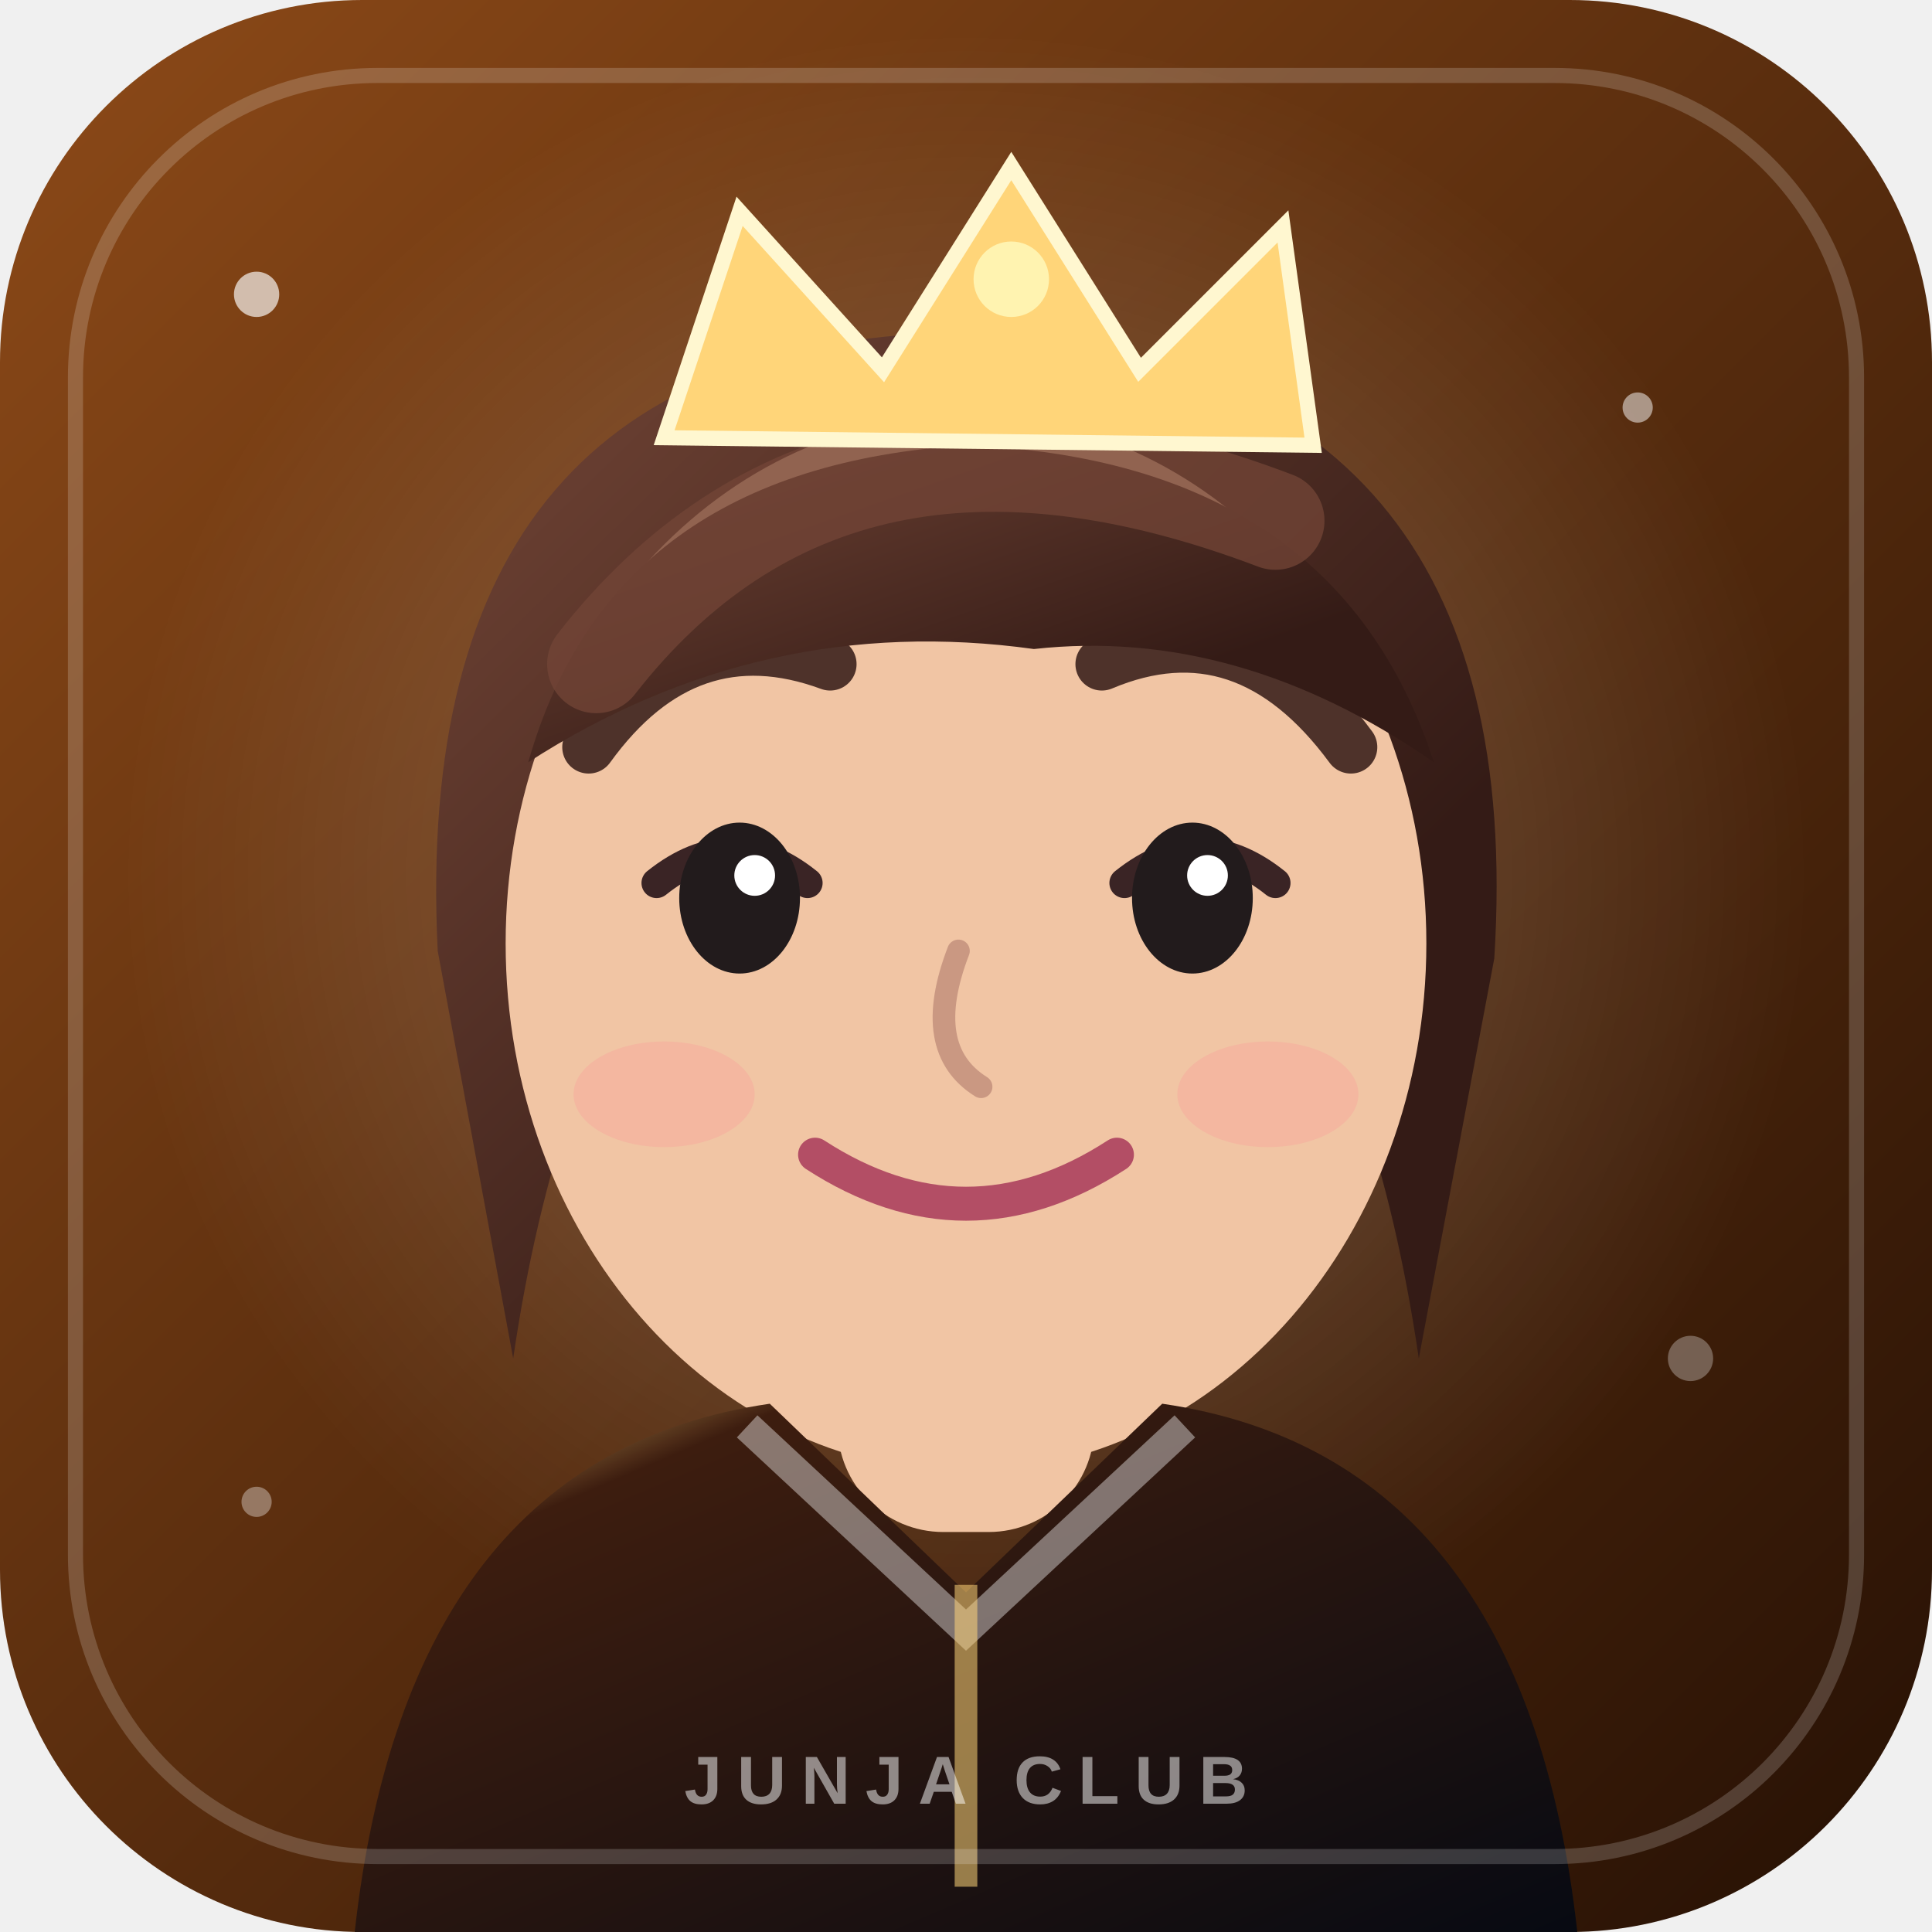
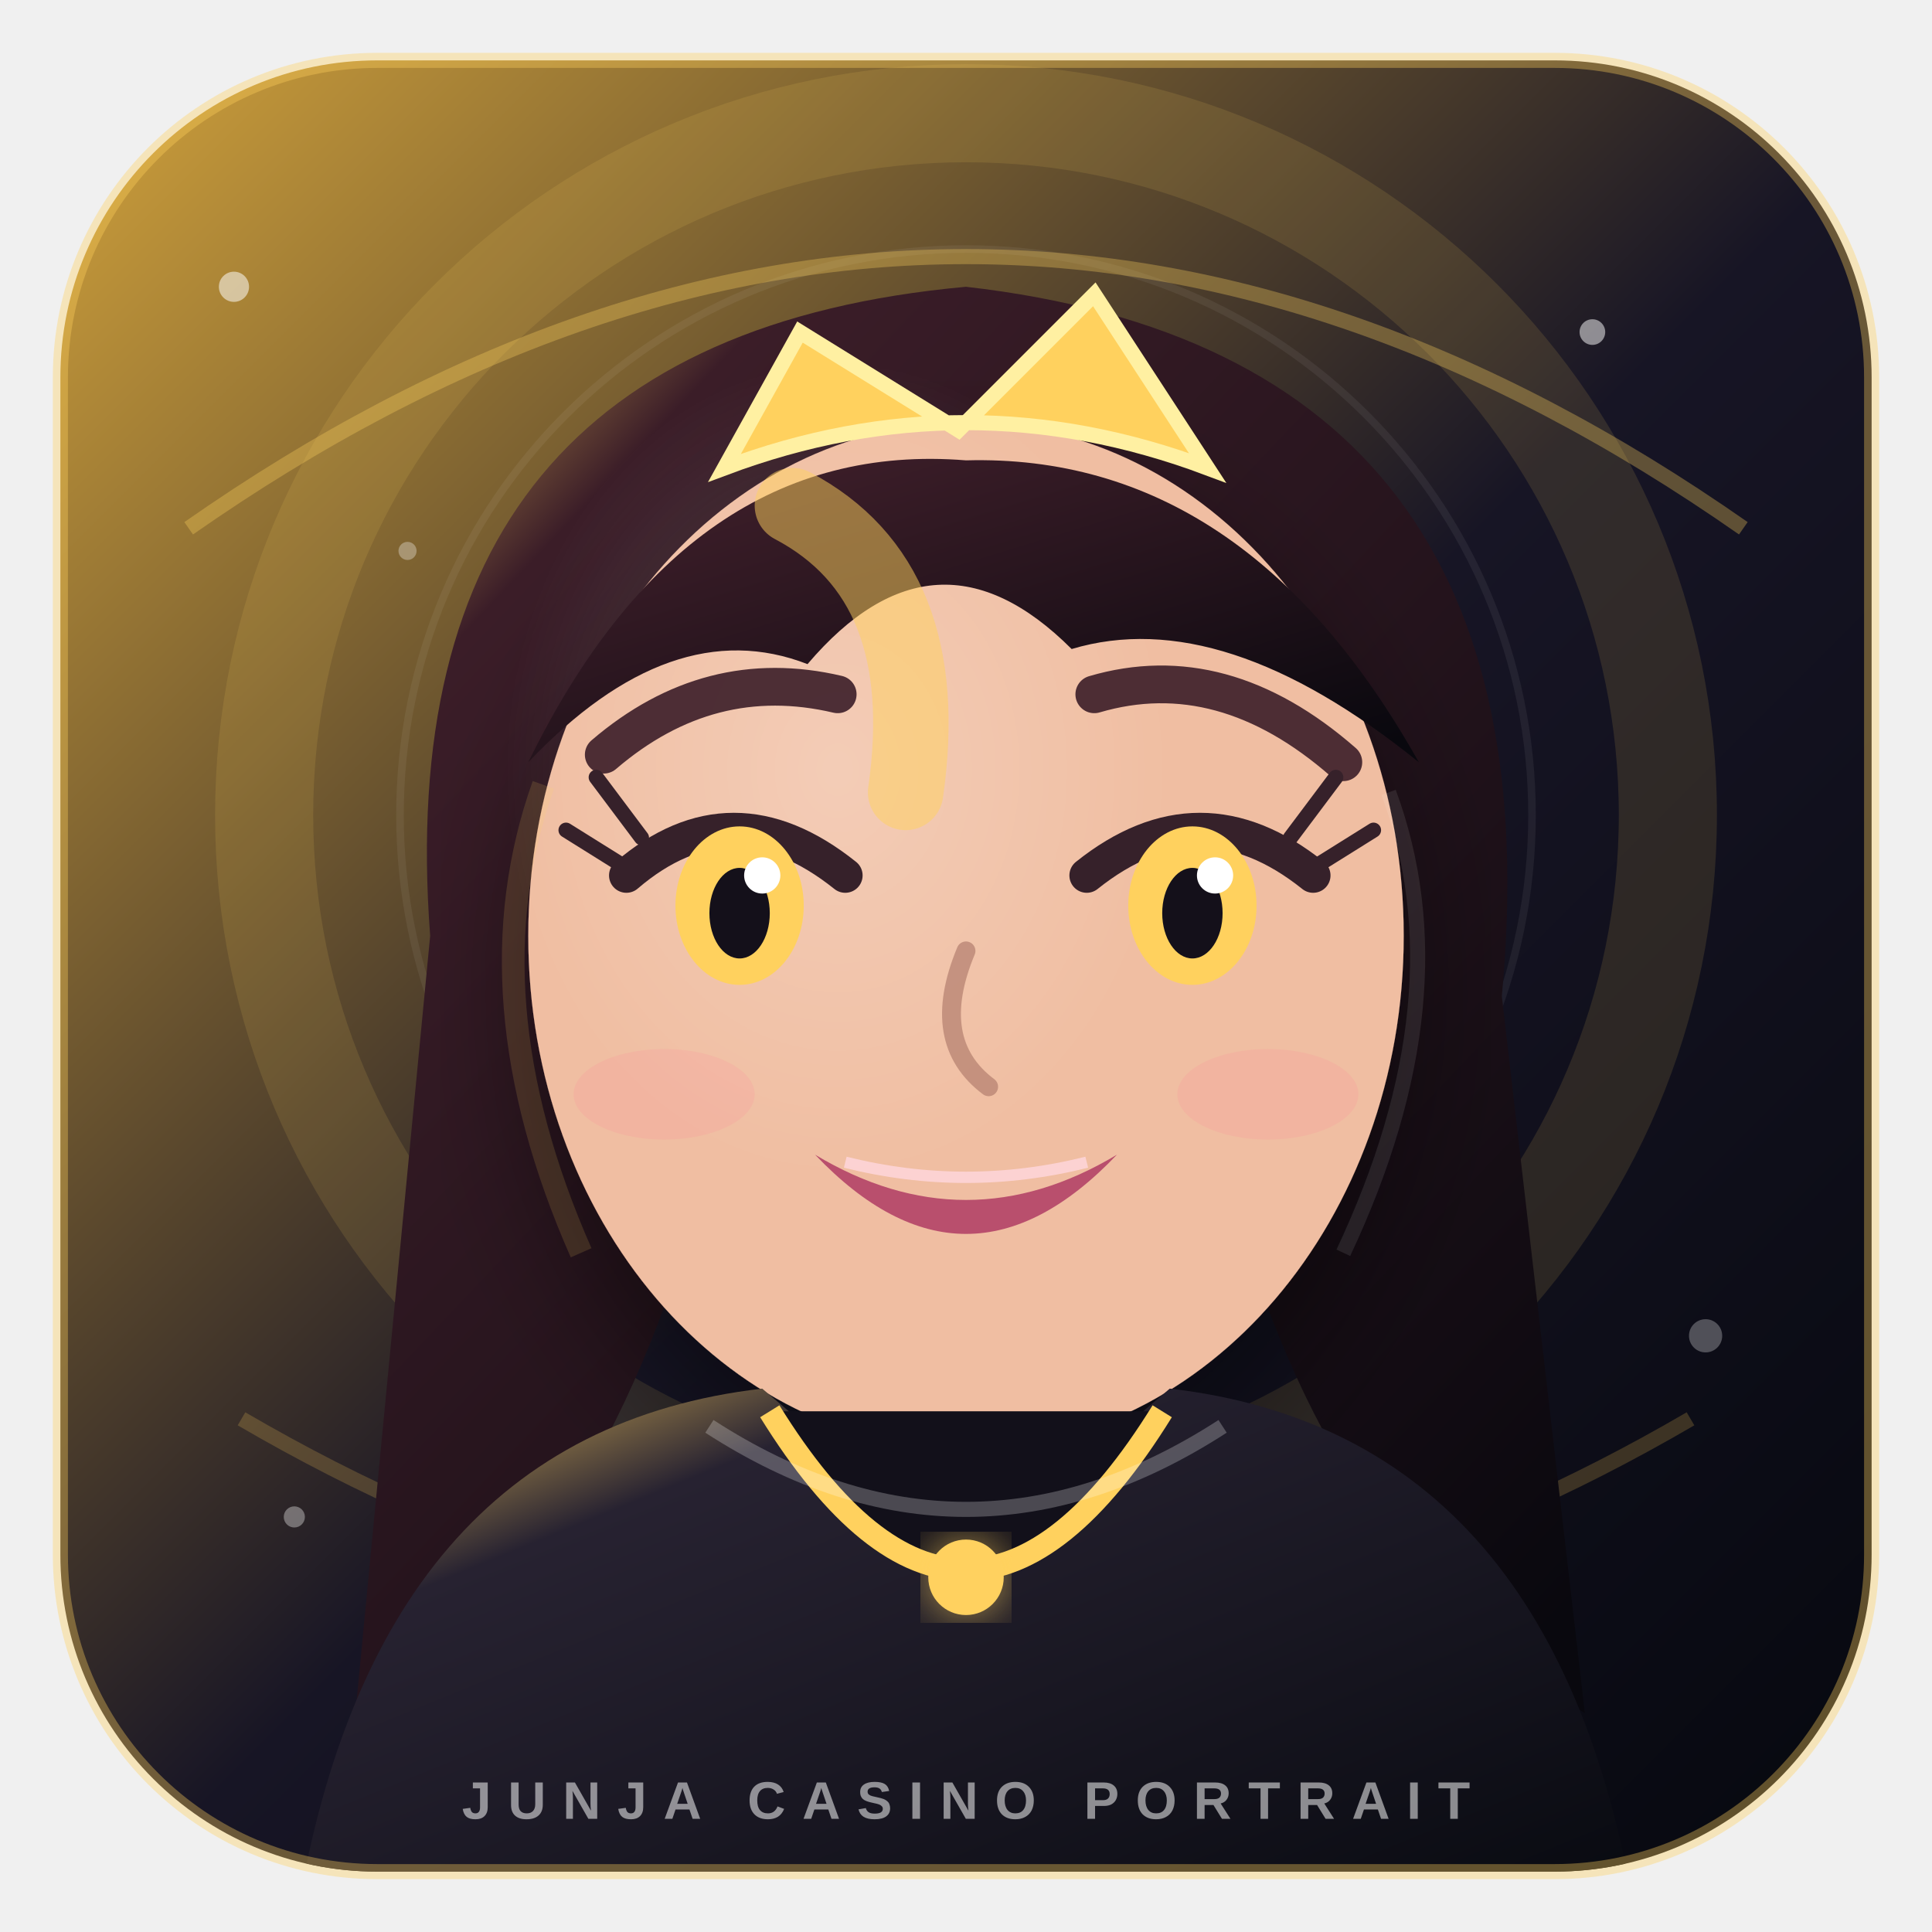
<svg xmlns="http://www.w3.org/2000/svg" viewBox="0 0 256 256">
  <defs>
    <linearGradient id="bg" x1="0" y1="0" x2="1" y2="1">
-       <stop stop-color="#8d4a18" />
-       <stop offset="1" stop-color="#251004" />
+       <stop stop-color="#e0ad3d" />
+       <stop offset=".52" stop-color="#171525" />
+       <stop offset="1" stop-color="#05070d" />
    </linearGradient>
-     <linearGradient id="hair" x1="0" y1="0" x2="1" y2="1">
-       <stop stop-color="#724536" />
-       <stop offset=".72" stop-color="#341b16" />
+     <linearGradient id="hair" x1="0" y1="0" x2=".9" y2="1">
+       <stop stop-color="#ffd15e" />
+       <stop offset=".18" stop-color="#3b1d28" />
+       <stop offset="1" stop-color="#09080e" />
    </linearGradient>
    <linearGradient id="cloth" x1="0" y1="0" x2="1" y2="1">
-       <stop stop-color="#ffd579" stop-opacity=".9" />
-       <stop offset=".18" stop-color="#3d1d0f" />
-       <stop offset="1" stop-color="#070a12" />
+       <stop stop-color="#ffd15e" />
+       <stop offset=".23" stop-color="#272231" />
+       <stop offset="1" stop-color="#07090f" />
    </linearGradient>
-     <radialGradient id="glow">
-       <stop stop-color="#fff" stop-opacity=".25" />
+     <radialGradient id="skin">
+       <stop stop-color="#fff" stop-opacity=".22" />
      <stop offset="1" stop-color="#fff" stop-opacity="0" />
    </radialGradient>
+     <filter id="glow">
+       <feGaussianBlur stdDeviation="4" result="b" />
+       <feMerge>
+         <feMergeNode in="b" />
+         <feMergeNode in="SourceGraphic" />
+       </feMerge>
+     </filter>
+     <filter id="soft">
+       <feDropShadow dx="0" dy="8" stdDeviation="8" flood-color="#000" flood-opacity=".45" />
+     </filter>
+     <clipPath id="clip">
+       <rect x="8" y="8" width="240" height="240" rx="42" />
+     </clipPath>
  </defs>
-   <rect width="256" height="256" rx="48" fill="url(#bg)" />
-   <circle cx="128" cy="116" r="112" fill="url(#glow)" />
-   <circle cx="34" cy="39" r="3" fill="#fff" opacity="0.65" />
-   <circle cx="217" cy="54" r="2" fill="#fff" opacity="0.5" />
-   <circle cx="34" cy="199" r="2" fill="#fff" opacity="0.35" />
-   <circle cx="224" cy="180" r="3" fill="#fff" opacity="0.3" />
-   <path d="M58 126 Q54 45 128 44 Q203 48 198 127 L188 180 Q177 105 128 91 Q79 105 68 180Z" fill="url(#hair)" />
-   <ellipse cx="128" cy="125" rx="61" ry="70" fill="#f1c5a4" />
-   <path d="M78 99 Q91 81 110 88 M146 88 Q165 80 179 99" fill="none" stroke="#341b16" stroke-width="7" stroke-linecap="round" opacity=".86" />
-   <path d="M87 117 q10 -8 20 0 M149 117 q10 -8 20 0" fill="none" stroke="#3a2425" stroke-width="4" stroke-linecap="round" />
-   <ellipse cx="98" cy="119" rx="8" ry="10" fill="#221b1c" />
-   <ellipse cx="158" cy="119" rx="8" ry="10" fill="#221b1c" />
-   <circle cx="100" cy="116" r="2.7" fill="#fff" />
-   <circle cx="160" cy="116" r="2.7" fill="#fff" />
-   <path d="M127 126 q-5 13 3 18" fill="none" stroke="#b98574" stroke-width="3" stroke-linecap="round" opacity=".7" />
-   <ellipse cx="88" cy="145" rx="12" ry="7" fill="#ff7890" opacity=".18" />
-   <ellipse cx="168" cy="145" rx="12" ry="7" fill="#ff7890" opacity=".18" />
-   <path d="M108 153 Q128 166 148 153" fill="none" stroke="#b34e65" stroke-width="4.5" stroke-linecap="round" />
-   <path d="M70 101 Q81 62 128 59 Q177 61 190 101 Q164 83 137 86 Q101 81 70 101Z" fill="url(#hair)" />
-   <path d="M79 88 Q111 47 169 69" fill="none" stroke="#724536" stroke-width="13" stroke-linecap="round" opacity=".76" />
-   <g fill="#f1c5a4">
-     <rect x="111" y="169" width="34" height="34" rx="14" />
+   <g clip-path="url(#clip)">
+     <rect width="256" height="256" rx="48" fill="url(#bg)" />
+     <circle cx="31" cy="38" r="2" fill="#fff" opacity="0.52" />
+     <circle cx="211" cy="44" r="1.7" fill="#fff" opacity="0.5" />
+     <circle cx="226" cy="177" r="2.2" fill="#fff" opacity="0.28" />
+     <circle cx="39" cy="201" r="1.4" fill="#fff" opacity="0.35" />
+     <circle cx="194" cy="203" r="1.3" fill="#fff" opacity="0.4" />
+     <circle cx="54" cy="73" r="1.2" fill="#fff" opacity="0.32" />
+     <circle cx="128" cy="108" r="93" fill="none" stroke="#ffd15e" stroke-opacity=".12" stroke-width="13" />
+     <circle cx="128" cy="108" r="75" fill="none" stroke="#fff" stroke-opacity=".06" stroke-width="1" />
+     <path d="M25 70 Q128 -2 231 70" fill="none" stroke="#ffd15e" stroke-opacity=".32" stroke-width="2" />
+     <path d="M32 188 Q128 244 224 188" fill="none" stroke="#ffd15e" stroke-opacity=".2" stroke-width="2" />
+     <path d="M57 124 Q51 45 128 38 Q207 47 199 132 L210 227 Q177 207 164 161 L92 161 Q78 209 47 228Z" fill="url(#hair)" />
+     <ellipse cx="128" cy="124" rx="58" ry="68" fill="#f0bea2" filter="url(#soft)" />
+     <ellipse cx="111" cy="102" rx="44" ry="54" fill="url(#skin)" />
+     <path d="M70 101 Q91 58 128 61 Q165 60 188 101 Q162 80 142 86 Q124 68 107 88 Q89 81 70 101Z" fill="url(#hair)" />
+     <path d="M105 67 Q124 77 120 105" fill="none" stroke="#ffd15e" stroke-width="10" stroke-linecap="round" opacity=".5" />
+     <path d="M80 100 Q94 88 111 92 M145 92 Q162 87 178 101" fill="none" stroke="#3b1d28" stroke-width="5" stroke-linecap="round" opacity=".9" />
+     <path d="M83 116 Q97 104 112 116" fill="none" stroke="#36212a" stroke-width="4.6" stroke-linecap="round" />
+     <path d="M144 116 Q159 104 174 116" fill="none" stroke="#36212a" stroke-width="4.6" stroke-linecap="round" />
+     <path d="M83 115 l-8 -5 M85 111 l-6 -8 M174 115 l8 -5 M171 111 l6 -8" stroke="#36212a" stroke-width="2" stroke-linecap="round" />
+     <ellipse cx="98" cy="120" rx="8.5" ry="10.5" fill="#ffd15e" />
+     <ellipse cx="158" cy="120" rx="8.5" ry="10.5" fill="#ffd15e" />
+     <ellipse cx="98" cy="121" rx="4" ry="6" fill="#14101a" />
+     <ellipse cx="158" cy="121" rx="4" ry="6" fill="#14101a" />
+     <circle cx="101" cy="116" r="2.4" fill="#fff" />
+     <circle cx="161" cy="116" r="2.4" fill="#fff" />
+     <path d="M128 126 q-5 12 3 18" fill="none" stroke="#b27e6d" stroke-width="2.5" stroke-linecap="round" opacity=".7" />
+     <ellipse cx="88" cy="145" rx="12" ry="6" fill="#ff7490" opacity=".13" />
+     <ellipse cx="168" cy="145" rx="12" ry="6" fill="#ff7490" opacity=".13" />
+     <path d="M108 153 Q128 165 148 153 Q128 174 108 153Z" fill="#b94f6d" />
+     <path d="M112 154 Q128 158 144 154" fill="none" stroke="#ffd7df" stroke-width="1.5" opacity=".8" />
+     <rect x="112" y="172" width="32" height="31" rx="13" fill="#f0bea2" />
+     <path d="M39 256 Q49 190 101 184 L128 207 L155 184 Q207 190 217 256Z" fill="url(#cloth)" />
+     <path d="M102 187 Q128 229 154 187" fill="#12101a" stroke="#ffd15e" stroke-width="3" />
+     <path d="M94 189 Q128 211 162 189" fill="none" stroke="#fff" stroke-opacity=".24" stroke-width="2" />
+     <circle cx="128" cy="209" r="5" fill="#ffd15e" filter="url(#glow)" />
+     <path d="M96 62 l10 -18 21 13 18 -18 15 23 q-32 -12 -64 0Z" fill="#ffd15e" stroke="#fff0a2" stroke-width="2" />
+     <path d="M72 104 Q62 132 77 166" fill="none" stroke="#ffd15e" stroke-opacity=".14" stroke-width="3" />
+     <path d="M184 105 Q194 132 178 166" fill="none" stroke="#fff" stroke-opacity=".09" stroke-width="2" />
  </g>
-   <g fill="url(#cloth)">
-     <path d="M47 256 Q54 193 102 186 L128 211 L154 186 Q202 193 209 256Z" />
-   </g>
-   <path d="M99 189 L128 216 L157 189" fill="none" stroke="#fff" stroke-opacity=".4" stroke-width="4" />
-   <path d="M128 210 L128 250" stroke="#ffd579" stroke-width="3" opacity=".55" />
-   <path d="M88 58 L98 28 L117 49 L134 22 L151 49 L170 30 L174 59Z" fill="#ffd579" stroke="#fff7d0" stroke-width="2" />
-   <circle cx="134" cy="37" r="5" fill="#fff3b0" />
-   <rect x="10" y="10" width="236" height="236" rx="40" fill="none" stroke="#fff" stroke-opacity=".18" stroke-width="2" />
-   <text x="128" y="239" text-anchor="middle" font-family="Arial, sans-serif" font-size="9" font-weight="800" fill="#fff" opacity=".5" letter-spacing="2">JUNJA CLUB</text>
+   <rect x="8" y="8" width="240" height="240" rx="42" fill="none" stroke="#ffd15e" stroke-opacity=".36" stroke-width="2" />
+   <text x="128" y="241" text-anchor="middle" font-family="Arial,sans-serif" font-size="7" font-weight="900" fill="#fff" opacity=".52" letter-spacing="2.2">JUNJA CASINO PORTRAIT</text>
</svg>
